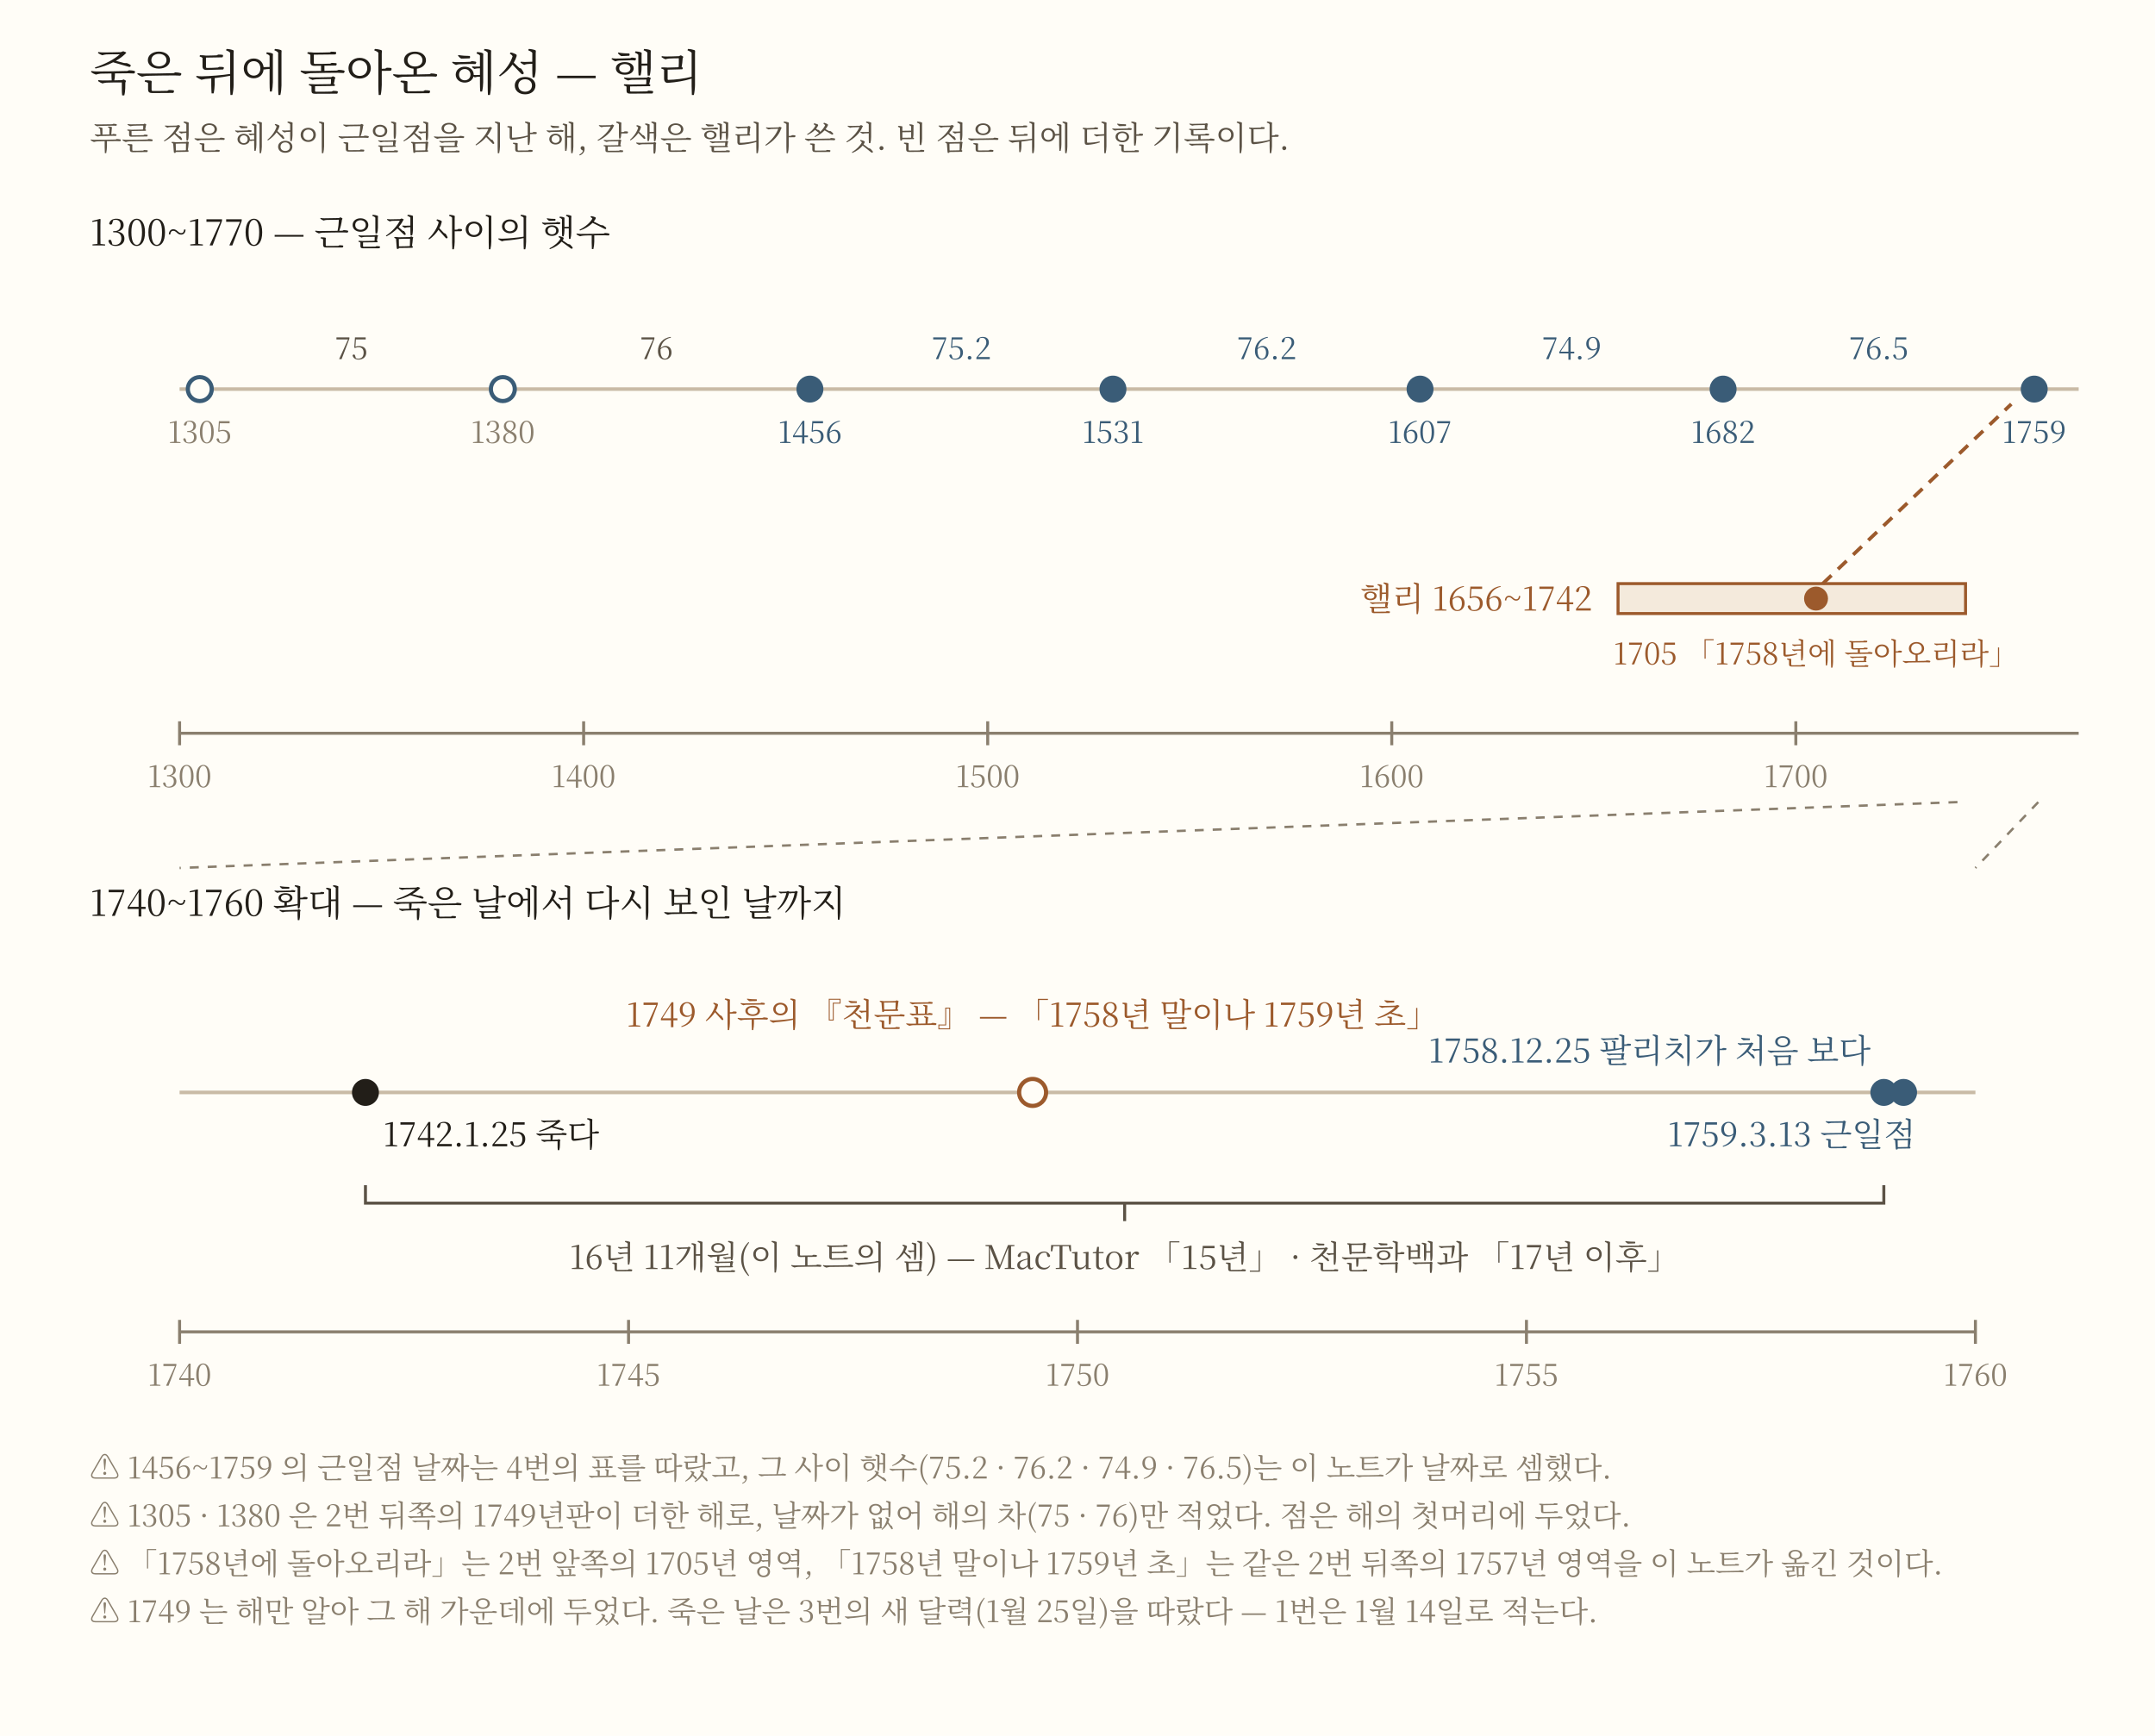
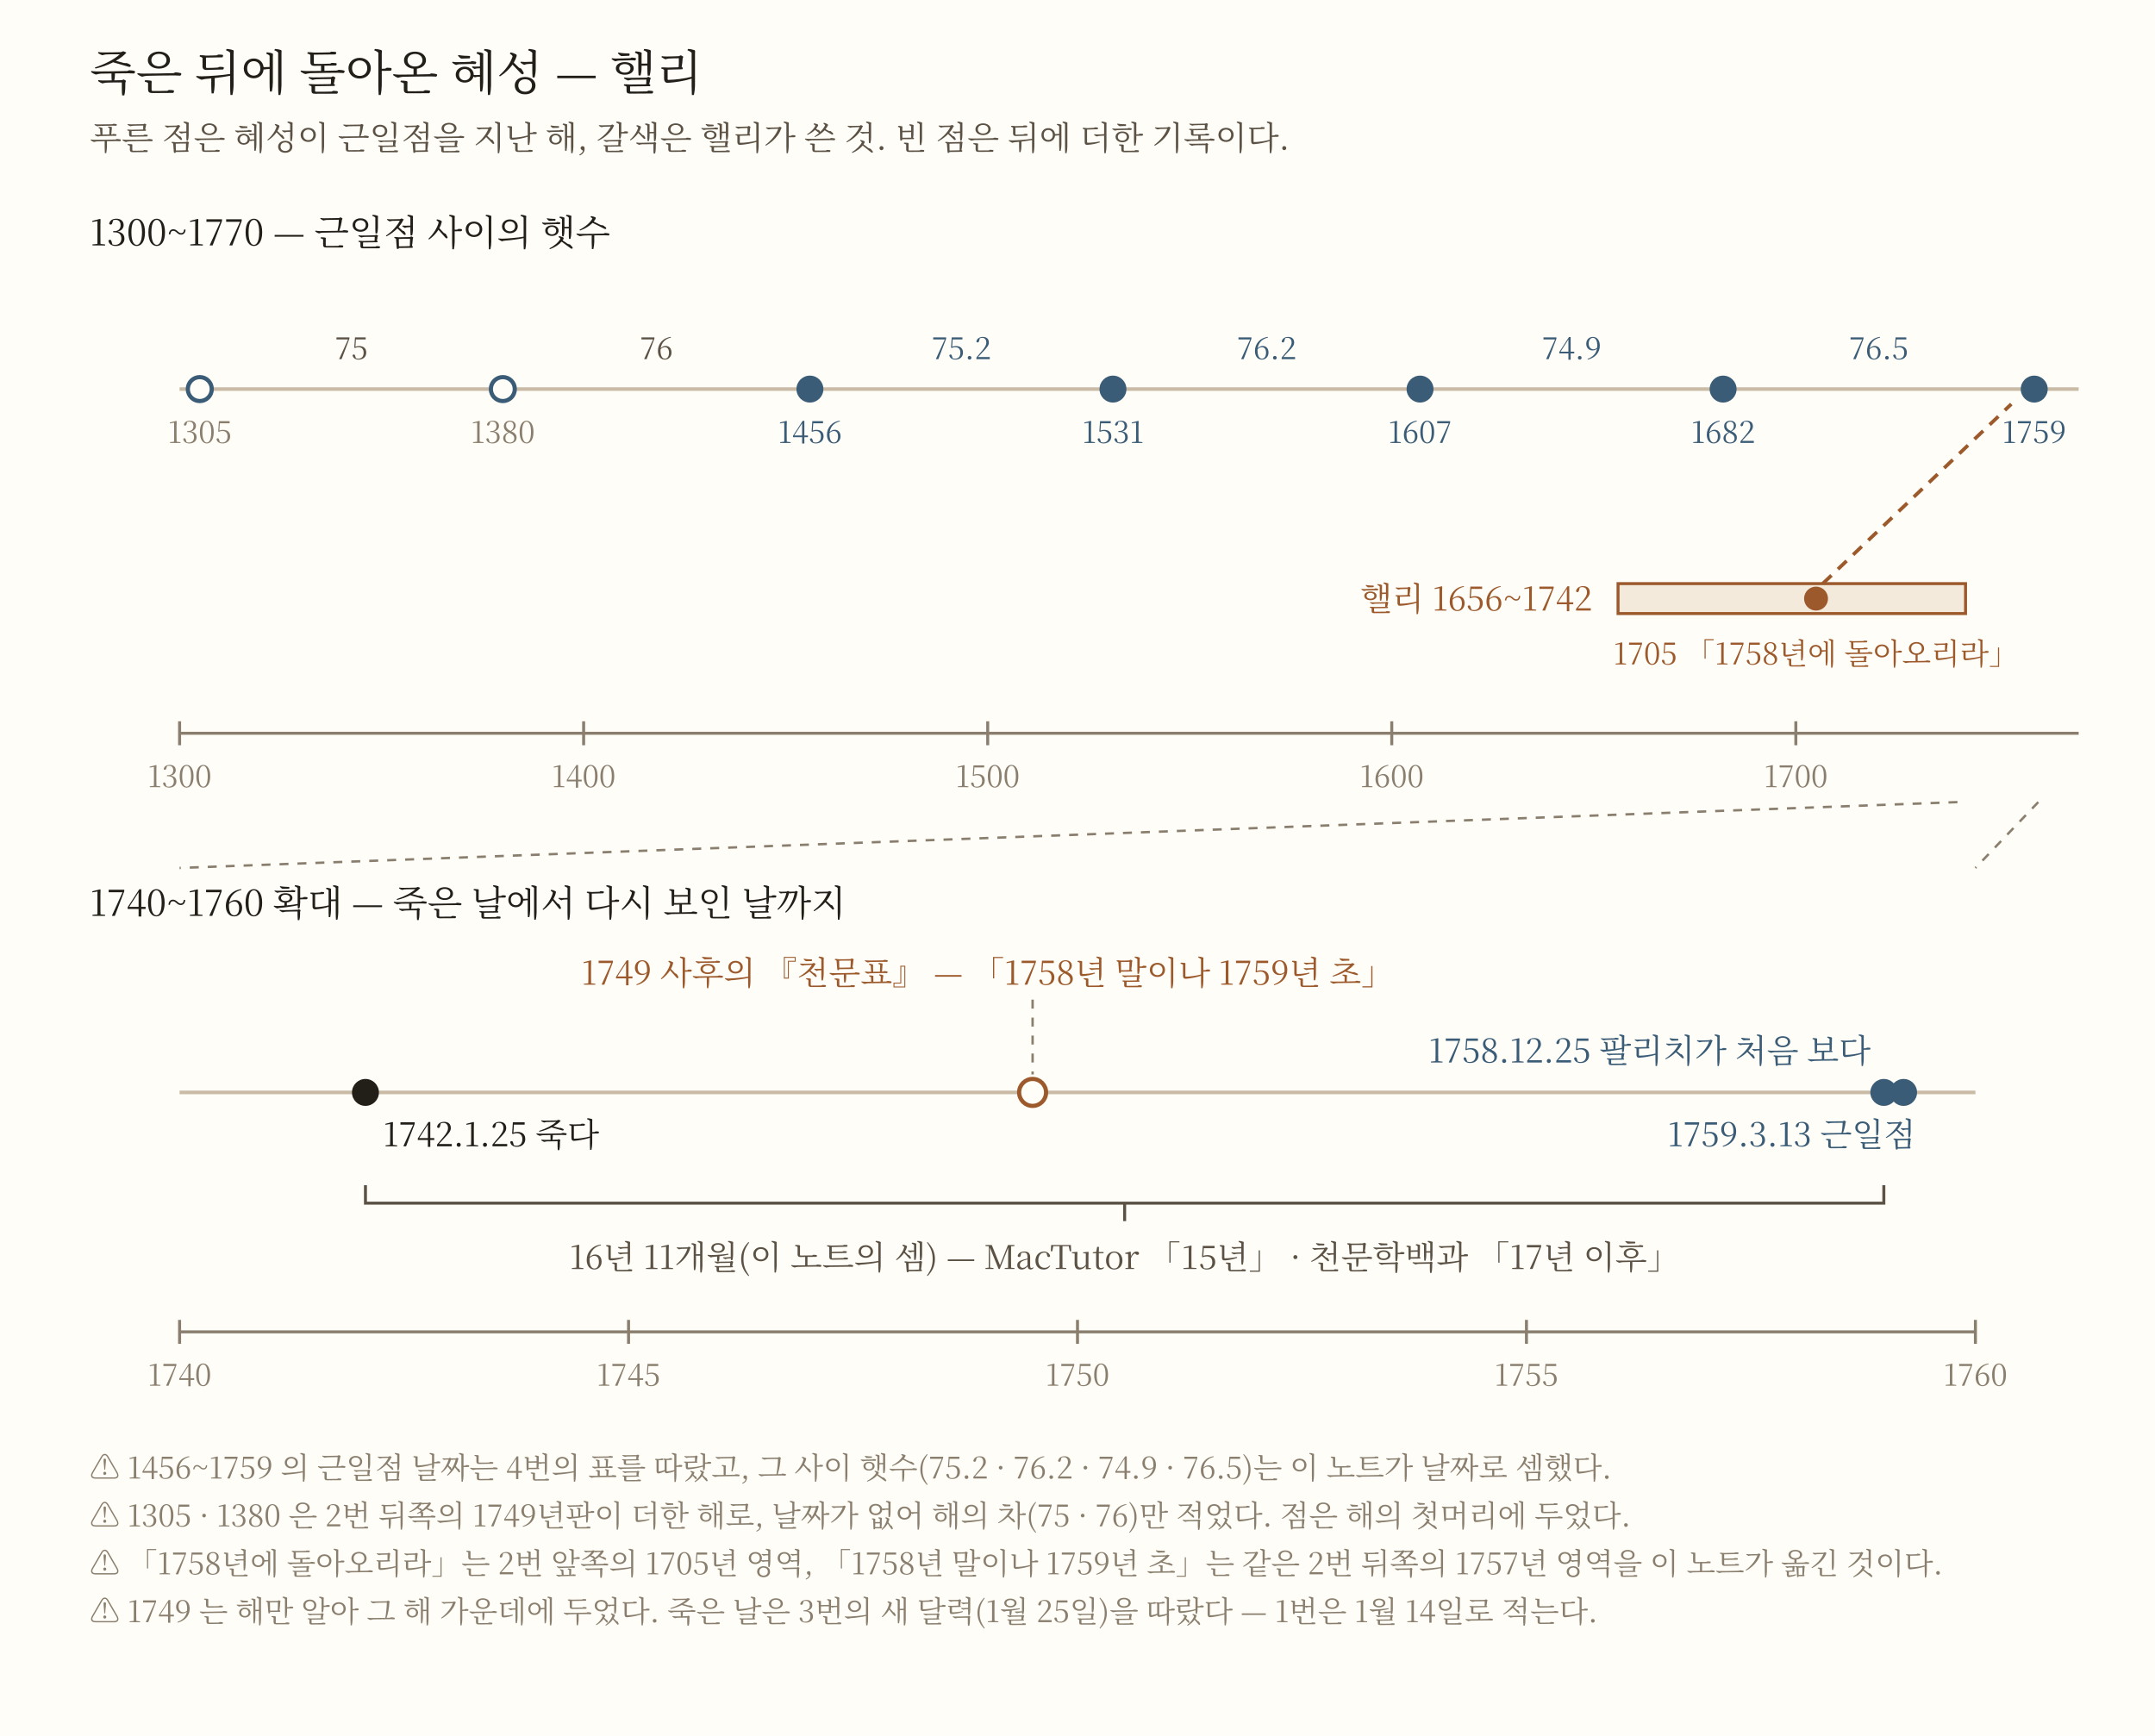
<svg xmlns="http://www.w3.org/2000/svg" viewBox="0 0 720 580" role="img" aria-label="그림 위쪽에 「죽은 뒤에 돌아온 혜성 — 핼리」라는 표제가 있고 그 아래에 푸른 점은 혜성이 근일점을 지난 해, 갈색은 핼리가 쓴 것, 빈 점은 뒤에 더한 기록이라고 적혀 있다. 그림은 위아래 두 칸이다. 위 칸의 제목은 1300~1770 근일점 사이의 햇수이고, 가로축에 1300부터 1700까지 백 년마다 눈금이 있다. 위쪽 줄에 점이 일곱 개 있다. 1305년과 1380년은 빈 점이고 1456 · 1531 · 1607 · 1682 · 1759년은 푸른 점이다. 점 사이 위쪽에 햇수가 적혀 있는데 왼쪽부터 75, 76, 75.2, 76.2, 74.9, 76.5 이다. 그 아래 줄에는 1656년부터 1742년까지 옅은 갈색 막대가 있고 그 왼쪽에 핼리 1656~1742 라고 적혀 있다. 막대 위 1705년 자리에 갈색 점이 있고 그 아래에 1705 「1758년에 돌아오리라」가 적혀 있으며, 그 점에서 위 줄의 1759년 점으로 갈색 점선이 비스듬히 올라간다. 위 칸 축의 1740년과 1760년 자리에서 아래 칸으로 확대 안내선이 내려온다. 아래 칸의 제목은 1740~1760 확대, 죽은 날에서 다시 보인 날까지이고, 가로축에 1740부터 1760까지 다섯 해마다 눈금이 있다. 줄 왼쪽에 검은 점이 있고 그 아래에 1742.1.25 죽다라고 적혀 있다. 가운데 1749년 자리에 빈 갈색 점이 있고 그 위에 1749 사후의 『천문표』 「1758년 말이나 1759년 초」가 적혀 있다. 오른쪽 끝에 푸른 점 둘이 거의 붙어 있고, 위에 1758.12.25 팔리치가 처음 보다, 아래에 1759.3.13 근일점이라고 적혀 있다. 죽은 날 점에서 1758년 12월 25일 점까지 괄호가 걸쳐 있고 그 아래에 16년 11개월(이 노트의 셈), MacTutor 「15년」 · 천문학백과 「17년 이후」라고 적혀 있다. 맨 아래에 단서가 넷 있다. 첫째, 1456~1759 의 근일점 날짜는 4번의 표를 따랐고 그 사이 햇수는 이 노트가 날짜로 셈했다. 둘째, 1305 · 1380 은 2번 뒤쪽의 1749년판이 더한 해로 날짜가 없어 해의 차만 적었고 점은 해의 첫머리에 두었다. 셋째, 「1758년에 돌아오리라」는 2번 앞쪽의 1705년 영역, 「1758년 말이나 1759년 초」는 같은 2번 뒤쪽의 1757년 영역을 이 노트가 옮긴 것이다. 넷째, 1749 는 해만 알아 그 해 가운데에 두었고, 죽은 날은 3번의 새 달력(1월 25일)을 따랐으며 1번은 1월 14일로 적는다">
  <style>
    text{font-family:EB Garamond, Georgia, 'Noto Serif KR', 'Noto Serif CJK KR', NanumMyeongjo, Batang, AppleMyungjo, serif;fill:#221E18;}
    .dim{fill:#5B5245;} .sien{fill:#9C5A2C;} .ax{fill:#8A7F6E;} .blue{fill:#3A5C77;}
    .axis{stroke:#8A7F6E;stroke-width:1;} .tick{stroke:#8A7F6E;stroke-width:1;}
    .row{stroke:#C9BBA6;stroke-width:1.2;fill:none;}
    .cd{fill:#3A5C77;} .cring{fill:#FFFDF7;stroke:#3A5C77;stroke-width:1.4;}
    .life{fill:#F4EADC;stroke:#9C5A2C;stroke-width:1;}
    .sd{fill:#9C5A2C;} .sring{fill:#FFFDF7;stroke:#9C5A2C;stroke-width:1.4;}
    .dead{fill:#221E18;}
    .guide{stroke:#8A7F6E;stroke-width:0.8;stroke-dasharray:3 3;fill:none;}
    .arr{stroke:#9C5A2C;stroke-width:1.2;stroke-dasharray:4 3;fill:none;}
    .brace{stroke:#5B5245;stroke-width:1;fill:none;}
  </style>
  <rect width="720" height="580" fill="#FFFDF7" />
  <text x="30" y="30" font-size="16">죽은 뒤에 돌아온 혜성 — 핼리</text>
  <text x="30" y="50" font-size="11" class="dim">푸른 점은 혜성이 근일점을 지난 해, 갈색은 핼리가 쓴 것. 빈 점은 뒤에 더한 기록이다.</text>
  <text x="30" y="82" font-size="12">1300~1770 — 근일점 사이의 햇수</text>
  <line x1="60" y1="130" x2="694.5" y2="130" class="row" />
  <circle cx="66.75" cy="130" r="4" class="cring" />
  <circle cx="168" cy="130" r="4" class="cring" />
  <circle cx="270.6" cy="130" r="4.5" class="cd" />
  <circle cx="371.85" cy="130" r="4.5" class="cd" />
  <circle cx="474.45" cy="130" r="4.5" class="cd" />
  <circle cx="575.7" cy="130" r="4.5" class="cd" />
  <circle cx="679.65" cy="130" r="4.5" class="cd" />
  <text x="117.4" y="120" font-size="10" class="dim" text-anchor="middle">75</text>
  <text x="219.3" y="120" font-size="10" class="dim" text-anchor="middle">76</text>
  <text x="321.2" y="120" font-size="10" class="blue" text-anchor="middle">75.2</text>
  <text x="423.2" y="120" font-size="10" class="blue" text-anchor="middle">76.2</text>
  <text x="525.1" y="120" font-size="10" class="blue" text-anchor="middle">74.9</text>
  <text x="627.7" y="120" font-size="10" class="blue" text-anchor="middle">76.5</text>
  <text x="66.75" y="148" font-size="10" class="ax" text-anchor="middle">1305</text>
  <text x="168" y="148" font-size="10" class="ax" text-anchor="middle">1380</text>
  <text x="270.6" y="148" font-size="10" class="blue" text-anchor="middle">1456</text>
  <text x="371.85" y="148" font-size="10" class="blue" text-anchor="middle">1531</text>
  <text x="474.45" y="148" font-size="10" class="blue" text-anchor="middle">1607</text>
  <text x="575.7" y="148" font-size="10" class="blue" text-anchor="middle">1682</text>
  <text x="679.65" y="148" font-size="10" class="blue" text-anchor="middle">1759</text>
  <rect x="540.6" y="195" width="116.1" height="10" class="life" />
  <text x="532" y="204" font-size="11" class="sien" text-anchor="end">핼리 1656~1742</text>
  <circle cx="606.75" cy="200" r="4" class="sd" />
  <text x="606.75" y="222" font-size="10" class="sien" text-anchor="middle">1705 「1758년에 돌아오리라」</text>
  <path d="M609,195 L672,135" class="arr" />
  <line x1="60" y1="245" x2="694.5" y2="245" class="axis" />
  <line x1="60" y1="241" x2="60" y2="249" class="tick" />
  <text x="60" y="263" font-size="10" class="ax" text-anchor="middle">1300</text>
  <line x1="195" y1="241" x2="195" y2="249" class="tick" />
  <text x="195" y="263" font-size="10" class="ax" text-anchor="middle">1400</text>
  <line x1="330" y1="241" x2="330" y2="249" class="tick" />
  <text x="330" y="263" font-size="10" class="ax" text-anchor="middle">1500</text>
  <line x1="465" y1="241" x2="465" y2="249" class="tick" />
  <text x="465" y="263" font-size="10" class="ax" text-anchor="middle">1600</text>
  <line x1="600" y1="241" x2="600" y2="249" class="tick" />
  <text x="600" y="263" font-size="10" class="ax" text-anchor="middle">1700</text>
  <path d="M654,268 L60,290 M681,268 L660,290" class="guide" />
  <text x="30" y="306" font-size="12">1740~1760 확대 — 죽은 날에서 다시 보인 날까지</text>
  <line x1="60" y1="365" x2="660" y2="365" class="row" />
  <circle cx="122.1" cy="365" r="4.5" class="dead" />
  <text x="128" y="383" font-size="11">1742.1.25 죽다</text>
  <circle cx="345" cy="365" r="4.5" class="sring" />
-   <text x="345" y="343" font-size="11" class="sien" text-anchor="middle">1749 사후의 『천문표』 — 「1758년 말이나 1759년 초」</text>
+   <line x1="345" y1="334" x2="345" y2="359" class="guide" />
+   <text x="330" y="329" font-size="11" class="sien" text-anchor="middle">1749 사후의 『천문표』 — 「1758년 말이나 1759년 초」</text>
  <circle cx="629.4" cy="365" r="4.5" class="cd" />
  <circle cx="636" cy="365" r="4.5" class="cd" />
  <text x="625" y="355" font-size="11" class="blue" text-anchor="end">1758.12.25 팔리치가 처음 보다</text>
  <text x="640" y="383" font-size="11" class="blue" text-anchor="end">1759.3.13 근일점</text>
  <path d="M122.1,396 L122.1,402 L629.4,402 L629.4,396 M375.75,402 L375.75,408" class="brace" />
  <text x="375.75" y="424" font-size="11" class="dim" text-anchor="middle">16년 11개월(이 노트의 셈) — MacTutor 「15년」 · 천문학백과 「17년 이후」</text>
  <line x1="60" y1="445" x2="660" y2="445" class="axis" />
  <line x1="60" y1="441" x2="60" y2="449" class="tick" />
  <text x="60" y="463" font-size="10" class="ax" text-anchor="middle">1740</text>
  <line x1="210" y1="441" x2="210" y2="449" class="tick" />
  <text x="210" y="463" font-size="10" class="ax" text-anchor="middle">1745</text>
  <line x1="360" y1="441" x2="360" y2="449" class="tick" />
  <text x="360" y="463" font-size="10" class="ax" text-anchor="middle">1750</text>
  <line x1="510" y1="441" x2="510" y2="449" class="tick" />
  <text x="510" y="463" font-size="10" class="ax" text-anchor="middle">1755</text>
  <line x1="660" y1="441" x2="660" y2="449" class="tick" />
  <text x="660" y="463" font-size="10" class="ax" text-anchor="middle">1760</text>
  <text x="30" y="494" font-size="10" class="ax">⚠ 1456~1759 의 근일점 날짜는 4번의 표를 따랐고, 그 사이 햇수(75.2 · 76.2 · 74.9 · 76.5)는 이 노트가 날짜로 셈했다.</text>
  <text x="30" y="510" font-size="10" class="ax">⚠ 1305 · 1380 은 2번 뒤쪽의 1749년판이 더한 해로, 날짜가 없어 해의 차(75 · 76)만 적었다. 점은 해의 첫머리에 두었다.</text>
  <text x="30" y="526" font-size="10" class="ax">⚠ 「1758년에 돌아오리라」는 2번 앞쪽의 1705년 영역, 「1758년 말이나 1759년 초」는 같은 2번 뒤쪽의 1757년 영역을 이 노트가 옮긴 것이다.</text>
  <text x="30" y="542" font-size="10" class="ax">⚠ 1749 는 해만 알아 그 해 가운데에 두었다. 죽은 날은 3번의 새 달력(1월 25일)을 따랐다 — 1번은 1월 14일로 적는다.</text>
</svg>
